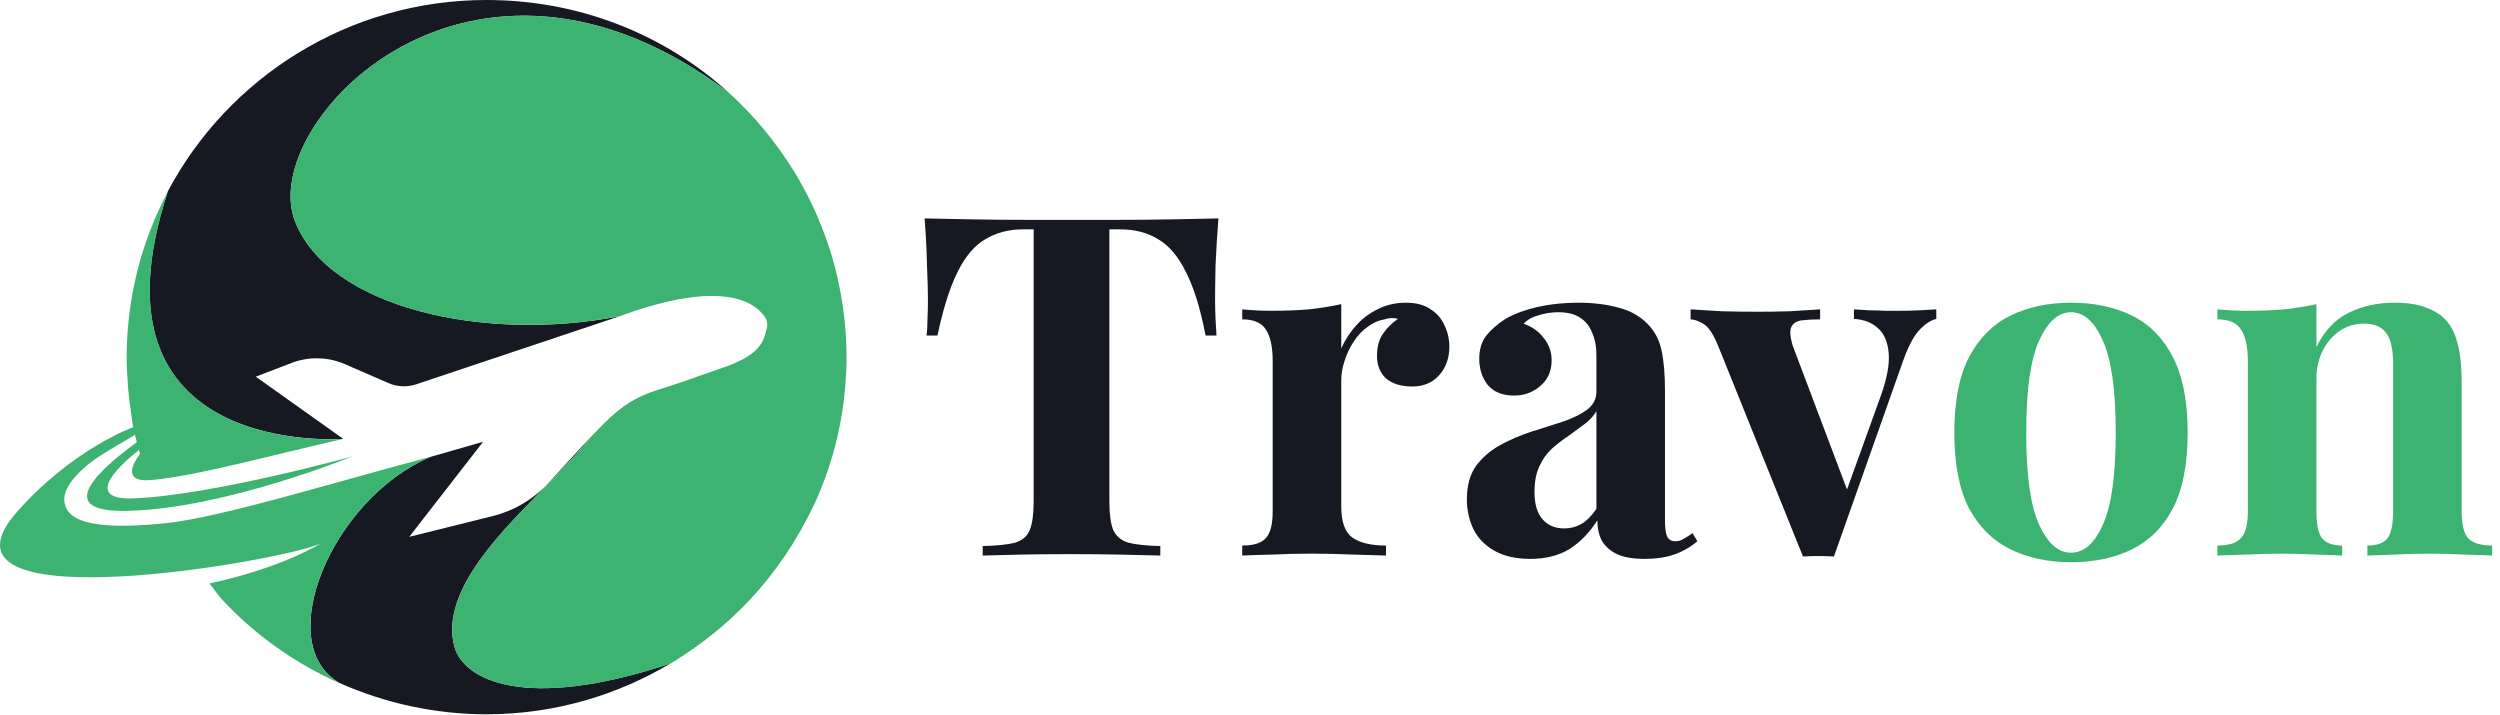
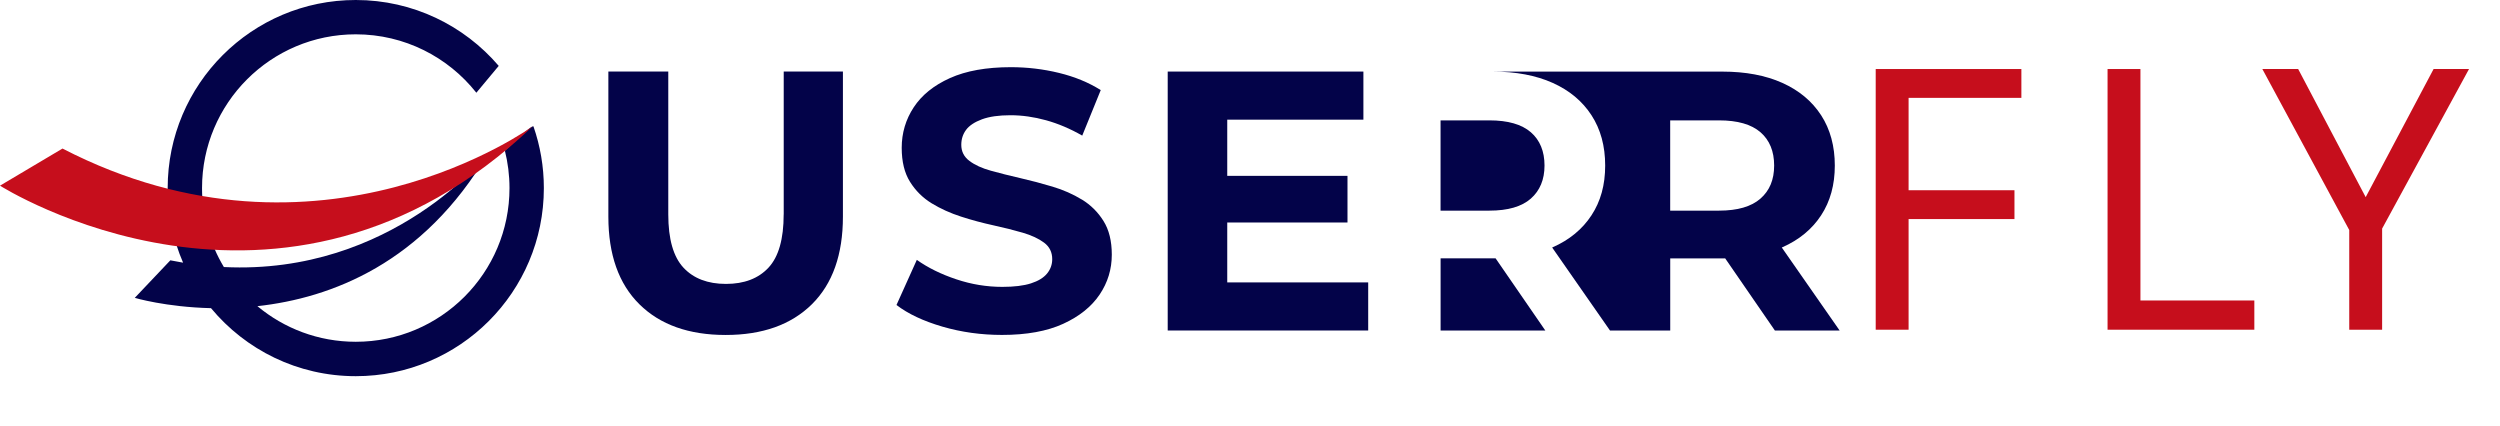
- <svg xmlns="http://www.w3.org/2000/svg" width="189" height="54" viewBox="0 0 189 54" fill="none">
-   <path d="M25.944 33.175L19.334 28.477L22.18 27.387C23.45 26.942 24.838 26.994 26.073 27.528L29.354 28.957C30.024 29.248 30.782 29.283 31.478 29.05L46.816 23.917L46.838 23.904C36.679 25.906 24.78 23.284 22.276 16.655C19.524 9.376 35.477 -7.745 55.069 6.981C50.138 2.523 43.689 0 36.783 0C26.337 0 17.252 5.868 12.691 14.458C5.988 34.761 25.944 33.175 25.944 33.175ZM34.362 48.915C33.144 44.566 38.468 39.699 41.043 36.971C42.278 35.663 43.306 34.653 44.047 33.773C44.408 33.345 44.74 32.967 45.056 32.628C44.885 32.801 44.711 32.983 44.527 33.182L41.437 36.539C40.321 37.751 38.868 38.612 37.263 39.011L30.939 40.585L36.525 33.396C35.248 33.76 33.908 34.147 32.535 34.544C25.125 37.687 20.507 48.627 25.651 51.627C29.122 53.172 32.915 54 36.783 54C39.377 54 41.894 53.629 44.285 52.938C46.548 52.286 48.698 51.343 50.689 50.156C39.551 53.862 35.036 51.323 34.362 48.915Z" fill="#161921" />
-   <path d="M63.529 22.037C63.401 21.343 63.265 20.742 63.123 20.201C62.872 19.239 62.559 18.276 62.16 17.259C61.87 16.514 61.589 15.868 61.303 15.276C61.254 15.174 61.203 15.075 61.151 14.979L61.08 14.845C60.719 14.135 60.377 13.521 60.033 12.964C58.644 10.707 56.968 8.698 55.069 6.981C35.477 -7.742 19.524 9.376 22.276 16.655C24.781 23.284 36.68 25.906 46.838 23.904L46.816 23.917C53.545 21.442 56.681 22.312 57.819 23.956L57.822 23.959C57.999 24.215 58.051 24.538 57.967 24.838C57.748 25.609 57.68 26.61 55.23 27.588L51.553 28.88C48.688 29.884 47.444 29.741 44.05 33.776C43.309 34.656 42.281 35.666 41.047 36.974C38.471 39.702 33.151 44.569 34.365 48.919C35.039 51.327 39.554 53.866 50.696 50.166C55.069 47.499 58.834 43.818 61.554 38.142C62.824 35.385 63.639 32.382 63.9 29.223C63.968 28.407 64 27.684 64 27.013C63.997 25.366 63.839 23.693 63.529 22.037Z" fill="#3CB371" />
-   <path d="M32.593 34.525C25.158 36.482 16.714 39.136 12.382 39.571C6.31 40.182 5.221 39.091 4.934 38.218C4.673 37.431 5.095 36.539 6.223 35.493C7.055 34.716 7.896 34.243 9.514 33.284L10.207 32.874L10.348 33.425C8.183 35.011 3.429 38.797 9.723 38.621C17.081 38.416 26.624 34.509 26.624 34.509C26.624 34.509 15.96 37.47 10.029 37.678C7.145 37.777 7.748 36.207 10.506 34.019C10.532 34.118 10.558 34.214 10.587 34.313C9.997 35.11 9.185 36.603 11.741 36.261C11.744 36.261 11.744 36.261 11.747 36.261C15.041 35.932 21.003 34.297 25.954 33.181C25.954 33.181 5.998 34.771 12.701 14.464C10.71 18.215 9.578 22.484 9.578 27.013C9.578 27.678 9.61 28.401 9.675 29.222C9.733 29.932 9.813 30.617 9.913 31.256L10.068 32.296C10.068 32.296 5.318 33.984 1.031 38.989C-5.576 47.156 21.629 42.356 24.236 41.084C24.236 41.084 21.432 42.906 15.834 44.109C16.059 44.374 16.501 45.014 16.739 45.273C19.263 48.001 22.312 50.156 25.657 51.643C20.491 48.627 25.148 37.633 32.593 34.525Z" fill="#3CB371" />
-   <path d="M92.112 16.512C92.016 17.736 91.944 18.912 91.896 20.04C91.872 21.168 91.86 22.032 91.86 22.632C91.86 23.16 91.872 23.664 91.896 24.144C91.92 24.624 91.944 25.032 91.968 25.368H91.14C90.756 23.352 90.264 21.756 89.664 20.58C89.088 19.404 88.392 18.576 87.576 18.096C86.76 17.592 85.8 17.34 84.696 17.34H83.868V37.896C83.868 38.856 83.964 39.576 84.156 40.056C84.372 40.536 84.756 40.86 85.308 41.028C85.86 41.172 86.664 41.256 87.72 41.28V42C86.976 41.976 85.98 41.952 84.732 41.928C83.508 41.904 82.224 41.892 80.88 41.892C79.56 41.892 78.312 41.904 77.136 41.928C75.96 41.952 75.012 41.976 74.292 42V41.28C75.372 41.256 76.188 41.172 76.74 41.028C77.292 40.86 77.664 40.536 77.856 40.056C78.048 39.576 78.144 38.856 78.144 37.896V17.34H77.352C76.248 17.34 75.288 17.592 74.472 18.096C73.656 18.576 72.96 19.404 72.384 20.58C71.808 21.732 71.304 23.328 70.872 25.368H70.044C70.092 25.032 70.116 24.624 70.116 24.144C70.14 23.664 70.152 23.16 70.152 22.632C70.152 22.032 70.128 21.168 70.08 20.04C70.056 18.912 69.996 17.736 69.9 16.512C71.004 16.536 72.204 16.56 73.5 16.584C74.82 16.608 76.14 16.62 77.46 16.62C78.78 16.62 79.968 16.62 81.024 16.62C82.104 16.62 83.292 16.62 84.588 16.62C85.908 16.62 87.228 16.608 88.548 16.584C89.868 16.56 91.056 16.536 92.112 16.512ZM106.295 22.884C107.063 22.884 107.687 23.052 108.167 23.388C108.647 23.7 108.995 24.108 109.211 24.612C109.451 25.116 109.571 25.644 109.571 26.196C109.571 27.084 109.307 27.816 108.779 28.392C108.275 28.944 107.603 29.22 106.763 29.22C105.923 29.22 105.263 29.016 104.783 28.608C104.327 28.176 104.099 27.612 104.099 26.916C104.099 26.244 104.243 25.692 104.531 25.26C104.843 24.804 105.227 24.42 105.683 24.108C105.347 24.012 105.011 24.024 104.675 24.144C104.219 24.216 103.787 24.408 103.379 24.72C102.971 25.008 102.623 25.38 102.335 25.836C102.047 26.268 101.819 26.748 101.651 27.276C101.483 27.78 101.399 28.272 101.399 28.752V38.292C101.399 39.444 101.675 40.224 102.227 40.632C102.803 41.04 103.655 41.244 104.783 41.244V42C104.231 41.976 103.427 41.952 102.371 41.928C101.315 41.88 100.211 41.856 99.059 41.856C98.099 41.856 97.127 41.88 96.143 41.928C95.159 41.952 94.415 41.976 93.911 42V41.244C94.751 41.244 95.339 41.064 95.675 40.704C96.035 40.344 96.215 39.66 96.215 38.652V27.312C96.215 26.232 96.047 25.44 95.711 24.936C95.399 24.408 94.799 24.144 93.911 24.144V23.388C94.679 23.46 95.423 23.496 96.143 23.496C97.151 23.496 98.087 23.46 98.951 23.388C99.839 23.292 100.655 23.16 101.399 22.992V26.34C101.687 25.692 102.071 25.104 102.551 24.576C103.031 24.048 103.583 23.64 104.207 23.352C104.831 23.04 105.527 22.884 106.295 22.884ZM115.684 42.252C114.604 42.252 113.704 42.048 112.984 41.64C112.264 41.232 111.736 40.692 111.4 40.02C111.064 39.324 110.896 38.568 110.896 37.752C110.896 36.72 111.124 35.88 111.58 35.232C112.06 34.584 112.672 34.056 113.416 33.648C114.16 33.24 114.94 32.904 115.756 32.64C116.596 32.376 117.388 32.124 118.132 31.884C118.9 31.62 119.512 31.32 119.968 30.984C120.448 30.624 120.688 30.168 120.688 29.616V26.808C120.688 26.184 120.58 25.632 120.364 25.152C120.172 24.648 119.86 24.264 119.428 24C119.02 23.736 118.48 23.604 117.808 23.604C117.328 23.604 116.848 23.676 116.368 23.82C115.888 23.94 115.492 24.156 115.18 24.468C115.852 24.708 116.368 25.08 116.728 25.584C117.112 26.064 117.304 26.616 117.304 27.24C117.304 28.056 117.016 28.704 116.44 29.184C115.888 29.664 115.228 29.904 114.46 29.904C113.596 29.904 112.936 29.64 112.48 29.112C112.048 28.56 111.832 27.9 111.832 27.132C111.832 26.436 112 25.86 112.336 25.404C112.696 24.948 113.188 24.516 113.812 24.108C114.484 23.724 115.288 23.424 116.224 23.208C117.184 22.992 118.216 22.884 119.32 22.884C120.424 22.884 121.42 23.004 122.308 23.244C123.196 23.46 123.94 23.868 124.54 24.468C125.092 25.02 125.452 25.704 125.62 26.52C125.788 27.312 125.872 28.32 125.872 29.544V39.336C125.872 39.936 125.932 40.356 126.052 40.596C126.172 40.812 126.376 40.92 126.664 40.92C126.88 40.92 127.084 40.86 127.276 40.74C127.492 40.62 127.72 40.476 127.96 40.308L128.32 40.92C127.816 41.352 127.228 41.688 126.556 41.928C125.908 42.144 125.176 42.252 124.36 42.252C123.472 42.252 122.764 42.132 122.236 41.892C121.708 41.628 121.324 41.28 121.084 40.848C120.868 40.416 120.76 39.912 120.76 39.336C120.184 40.248 119.488 40.968 118.672 41.496C117.856 42 116.86 42.252 115.684 42.252ZM118.24 39.948C118.72 39.948 119.152 39.84 119.536 39.624C119.944 39.384 120.328 39 120.688 38.472V31.092C120.472 31.452 120.172 31.776 119.788 32.064C119.404 32.352 118.996 32.652 118.564 32.964C118.132 33.252 117.712 33.576 117.304 33.936C116.92 34.296 116.608 34.74 116.368 35.268C116.128 35.796 116.008 36.432 116.008 37.176C116.008 38.112 116.212 38.808 116.62 39.264C117.028 39.72 117.568 39.948 118.24 39.948ZM146.385 23.388V24.108C145.929 24.228 145.497 24.516 145.089 24.972C144.681 25.404 144.285 26.148 143.901 27.204L138.645 42.072C138.261 42.048 137.865 42.036 137.457 42.036C137.073 42.036 136.689 42.048 136.305 42.072L129.897 26.16C129.513 25.224 129.129 24.66 128.745 24.468C128.385 24.252 128.073 24.144 127.809 24.144V23.388C128.577 23.436 129.369 23.484 130.185 23.532C131.025 23.556 131.937 23.568 132.921 23.568C133.665 23.568 134.445 23.556 135.261 23.532C136.101 23.484 136.881 23.436 137.601 23.388V24.144C137.097 24.144 136.641 24.168 136.233 24.216C135.849 24.264 135.585 24.42 135.441 24.684C135.297 24.948 135.321 25.416 135.513 26.088L139.725 37.248L139.365 37.752L142.209 29.868C142.665 28.572 142.857 27.516 142.785 26.7C142.713 25.86 142.449 25.236 141.993 24.828C141.537 24.396 140.925 24.156 140.157 24.108V23.388C140.517 23.412 140.901 23.436 141.309 23.46C141.741 23.46 142.149 23.472 142.533 23.496C142.941 23.496 143.301 23.496 143.613 23.496C144.093 23.496 144.597 23.484 145.125 23.46C145.653 23.436 146.073 23.412 146.385 23.388Z" fill="#161921" />
-   <path d="M156.566 22.884C158.318 22.884 159.854 23.208 161.174 23.856C162.494 24.504 163.526 25.548 164.27 26.988C165.014 28.428 165.386 30.336 165.386 32.712C165.386 35.088 165.014 36.996 164.27 38.436C163.526 39.852 162.494 40.884 161.174 41.532C159.854 42.18 158.318 42.504 156.566 42.504C154.862 42.504 153.338 42.18 151.994 41.532C150.674 40.884 149.63 39.852 148.862 38.436C148.118 36.996 147.746 35.088 147.746 32.712C147.746 30.336 148.118 28.428 148.862 26.988C149.63 25.548 150.674 24.504 151.994 23.856C153.338 23.208 154.862 22.884 156.566 22.884ZM156.566 23.604C155.606 23.604 154.802 24.324 154.154 25.764C153.506 27.18 153.182 29.496 153.182 32.712C153.182 35.928 153.506 38.244 154.154 39.66C154.802 41.076 155.606 41.784 156.566 41.784C157.55 41.784 158.354 41.076 158.978 39.66C159.626 38.244 159.95 35.928 159.95 32.712C159.95 29.496 159.626 27.18 158.978 25.764C158.354 24.324 157.55 23.604 156.566 23.604ZM181.026 22.884C182.034 22.884 182.85 23.016 183.474 23.28C184.122 23.52 184.626 23.856 184.986 24.288C185.37 24.744 185.646 25.332 185.814 26.052C186.006 26.772 186.102 27.744 186.102 28.968V38.652C186.102 39.66 186.27 40.344 186.606 40.704C186.966 41.064 187.566 41.244 188.406 41.244V42C187.95 41.976 187.266 41.952 186.354 41.928C185.442 41.88 184.542 41.856 183.654 41.856C182.742 41.856 181.842 41.88 180.954 41.928C180.09 41.952 179.43 41.976 178.974 42V41.244C179.694 41.244 180.198 41.064 180.486 40.704C180.774 40.344 180.918 39.66 180.918 38.652V27.456C180.918 26.856 180.858 26.34 180.738 25.908C180.618 25.452 180.402 25.104 180.09 24.864C179.778 24.6 179.31 24.468 178.686 24.468C178.038 24.468 177.438 24.648 176.886 25.008C176.358 25.368 175.926 25.872 175.59 26.52C175.278 27.144 175.122 27.852 175.122 28.644V38.652C175.122 39.66 175.266 40.344 175.554 40.704C175.866 41.064 176.37 41.244 177.066 41.244V42C176.634 41.976 175.998 41.952 175.158 41.928C174.342 41.88 173.49 41.856 172.602 41.856C171.69 41.856 170.754 41.88 169.794 41.928C168.834 41.952 168.114 41.976 167.634 42V41.244C168.474 41.244 169.062 41.064 169.398 40.704C169.758 40.344 169.938 39.66 169.938 38.652V27.312C169.938 26.232 169.77 25.44 169.434 24.936C169.122 24.408 168.522 24.144 167.634 24.144V23.388C168.402 23.46 169.146 23.496 169.866 23.496C170.874 23.496 171.81 23.46 172.674 23.388C173.562 23.292 174.378 23.16 175.122 22.992V26.232C175.722 25.008 176.538 24.144 177.57 23.64C178.602 23.136 179.754 22.884 181.026 22.884Z" fill="#3CB371" />
+ <svg xmlns="http://www.w3.org/2000/svg" id="Camada_2" data-name="Camada 2" viewBox="0 0 598.78 101.96">
+   <defs>
+     <style>
+       .cls-1 {
+         letter-spacing: -.07em;
+       }
+ 
+       .cls-2 {
+         font-family: Montserrat-Medium, Montserrat;
+         font-size: 87.45px;
+         font-weight: 500;
+       }
+ 
+       .cls-2, .cls-3 {
+         fill: #c60e1c;
+       }
+ 
+       .cls-4 {
+         fill: #030349;
+       }
+ 
+       .cls-4, .cls-3 {
+         fill-rule: evenodd;
+         stroke-width: 0px;
+       }
+     </style>
+   </defs>
+   <g id="Camada_1-2" data-name="Camada 1">
+     <g>
+       <path class="cls-4" d="M187.7,51.34c0,5.91-1.21,10.16-3.63,12.76-2.42,2.6-5.82,3.9-10.19,3.9s-7.77-1.3-10.19-3.9c-2.42-2.6-3.63-6.85-3.63-12.76V17.14h-14.35v34.74c0,9.1,2.48,16.1,7.44,21,4.96,4.9,11.84,7.35,20.65,7.35s15.68-2.45,20.65-7.35c4.96-4.9,7.44-11.9,7.44-21V17.14h-14.18v34.2Z" />
+       <path class="cls-4" d="M259.12,47.8c-2.13-1.3-4.47-2.33-7.04-3.1-2.57-.77-5.14-1.45-7.71-2.04-2.57-.59-4.92-1.18-7.04-1.77-2.13-.59-3.84-1.37-5.14-2.35-1.3-.97-1.95-2.26-1.95-3.85,0-1.36.38-2.55,1.15-3.59.77-1.03,2.04-1.87,3.81-2.53,1.77-.65,4.05-.97,6.82-.97s5.61.4,8.51,1.2c2.89.8,5.79,2.02,8.68,3.68l4.43-10.9c-2.9-1.83-6.23-3.2-10.01-4.12-3.78-.92-7.62-1.37-11.52-1.37-5.85,0-10.71.87-14.58,2.61-3.87,1.74-6.76,4.08-8.68,7-1.92,2.92-2.88,6.16-2.88,9.7,0,3.31.66,6.03,1.99,8.15,1.33,2.13,3.06,3.84,5.18,5.14,2.13,1.3,4.47,2.36,7.04,3.19,2.57.83,5.14,1.52,7.71,2.08,2.57.56,4.92,1.15,7.04,1.77,2.13.62,3.84,1.42,5.14,2.39,1.3.97,1.95,2.29,1.95,3.94,0,1.3-.41,2.45-1.24,3.46-.83,1.01-2.11,1.79-3.85,2.35-1.74.56-4.03.84-6.87.84-3.72,0-7.4-.6-11.03-1.82-3.63-1.21-6.78-2.76-9.44-4.65l-4.87,10.81c2.78,2.13,6.44,3.85,10.99,5.18,4.55,1.33,9.3,1.99,14.27,1.99,5.91,0,10.79-.89,14.66-2.66,3.87-1.77,6.78-4.11,8.73-7,1.95-2.89,2.92-6.08,2.92-9.57,0-3.25-.66-5.94-1.99-8.06-1.33-2.13-3.06-3.84-5.18-5.14Z" />
+       <polygon class="cls-4" points="293.94 53.29 322.74 53.29 322.74 42.12 293.94 42.12 293.94 28.66 326.55 28.66 326.55 17.14 279.68 17.14 279.68 79.16 327.7 79.16 327.7 67.64 293.94 67.64 293.94 53.29" />
+       <g>
+         <path class="cls-4" d="M356.73,50.45c4.43,0,7.74-.96,9.92-2.88,2.18-1.92,3.28-4.56,3.28-7.93s-1.09-6.08-3.28-7.97c-2.19-1.89-5.49-2.84-9.92-2.84h-11.7v21.62h11.7Z" />
+         <path class="cls-4" d="M426.76,59.28s.08-.03.12-.05c4.02-1.77,7.12-4.33,9.3-7.66,2.19-3.34,3.28-7.31,3.28-11.92s-1.09-8.68-3.28-12.05c-2.19-3.37-5.29-5.95-9.3-7.75-4.02-1.8-8.8-2.7-14.35-2.7h-55c5.55,0,10.34.9,14.35,2.7,4.02,1.8,7.12,4.39,9.3,7.75,2.19,3.37,3.28,7.38,3.28,12.05s-1.09,8.58-3.28,11.92c-2.19,3.34-5.29,5.89-9.3,7.66-.04.02-.08.03-.12.05l13.86,19.89h14.42v-17.28h12.49c.23,0,.44-.01.67-.01l11.91,17.29h15.51l-13.86-19.89ZM421.65,47.57c-2.19,1.92-5.49,2.88-9.92,2.88h-11.7v-21.62h11.7c4.43,0,7.74.95,9.92,2.84,2.18,1.89,3.28,4.55,3.28,7.97s-1.09,6.01-3.28,7.93Z" />
+         <path class="cls-4" d="M357.53,61.88h-12.49v17.28h25.08l-11.91-17.29c-.22,0-.44.01-.67.01Z" />
+       </g>
+       <path class="cls-4" d="M120.92,36.06c.72,2.88,1.11,5.88,1.11,8.98,0,20.34-16.49,36.82-36.82,36.82-8.96,0-17.18-3.21-23.56-8.53,17.69-1.94,39.72-10.3,55.21-36.55,0,0-22.79,29.17-63.24,27.18-3.32-5.53-5.23-12-5.23-18.92,0-20.34,16.49-36.82,36.82-36.82,11.71,0,22.14,5.47,28.88,13.99l5.36-6.43C111.19,6.13,98.92,0,85.21,0c-24.88,0-45.05,20.17-45.05,45.05,0,6.35,1.32,12.38,3.69,17.86-1.01-.17-2.02-.35-3.05-.56l-8.52,8.99s7.41,2.21,18.26,2.47c8.26,9.95,20.73,16.29,34.67,16.29,24.88,0,45.05-20.17,45.05-45.05,0-5.17-.88-10.13-2.48-14.75-.24-.69-6.85,5.77-6.85,5.77Z" />
+       <text class="cls-2" transform="translate(440.77 78.97)">
+         <tspan x="0" y="0">F</tspan>
+         <tspan class="cls-1" x="55.53" y="0">L</tspan>
+         <tspan x="101.09" y="0">Y</tspan>
+       </text>
+       <path class="cls-3" d="M14.97,35.58L0,44.47s67.5,43.01,127.61-14.24c0,0-50.94,37.22-112.64,5.35Z" />
+     </g>
+   </g>
</svg>
